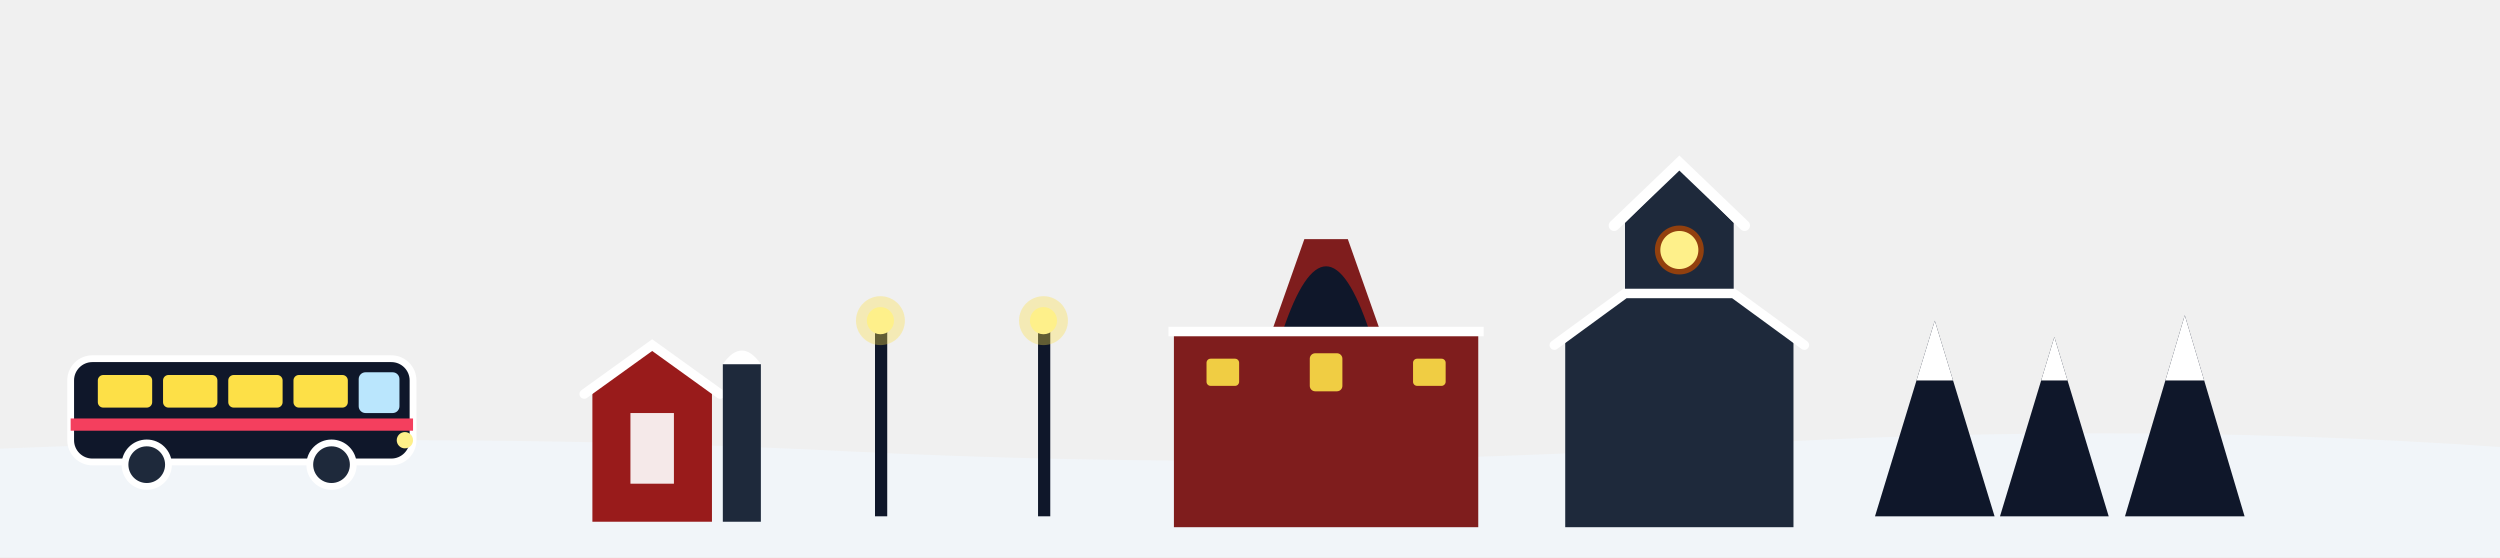
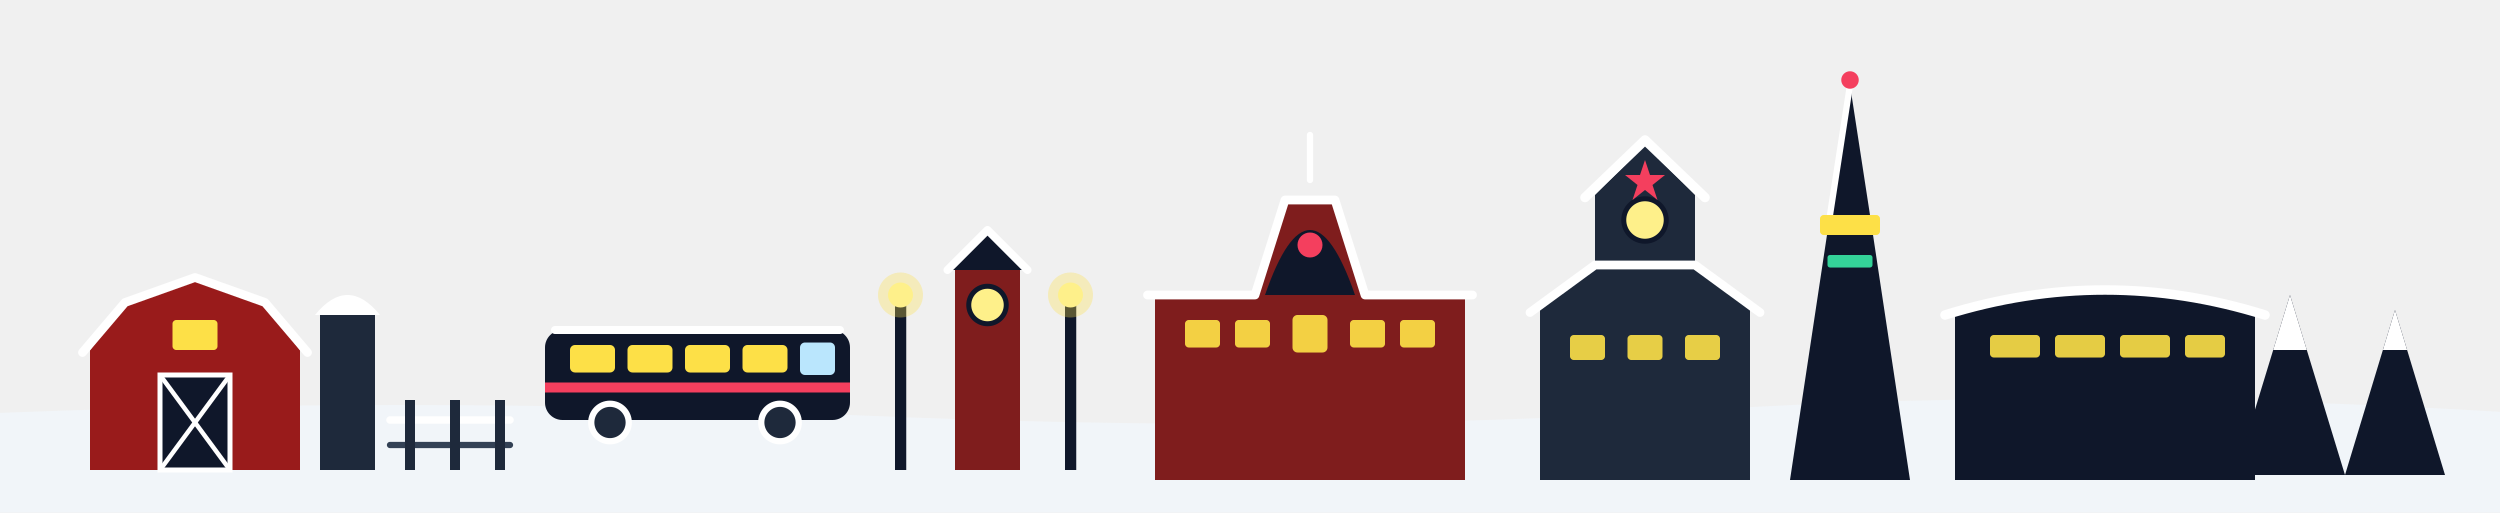
- <svg xmlns="http://www.w3.org/2000/svg" viewBox="0 0 920 205" class="scene-svg" preserveAspectRatio="xMidYMax slice">
+ <svg xmlns="http://www.w3.org/2000/svg" viewBox="0 0 1000 205" class="scene-svg" preserveAspectRatio="xMidYMax slice">
  <defs>
    <clipPath id="g4-pines-clip">
-       <polygon points="712,118 690,190 734,190" />
-       <polygon points="756,124 736,190 776,190" />
-       <polygon points="804,116 782,190 826,190" />
+       <polygon points="916,118 894,190 938,190" />
+       <polygon points="958,124 938,190 978,190" />
    </clipPath>
  </defs>
-   <path d="M -20,205 L -20,166 Q 150,158 310,166 T 630,164 T 940,166 L 940,205 Z" fill="#f1f5f9" />
-   <g id="jr-train" transform="translate(26, 132)">
-     <rect x="0" y="0" width="126" height="38" rx="8" fill="#0f172a" stroke="#ffffff" stroke-width="2.5" />
-     <rect x="0" y="22" width="126" height="4.5" fill="#f43f5e" />
-     <rect x="10" y="6" width="20" height="12" rx="2" fill="#fde047" />
-     <rect x="34" y="6" width="20" height="12" rx="2" fill="#fde047" />
-     <rect x="58" y="6" width="20" height="12" rx="2" fill="#fde047" />
-     <rect x="82" y="6" width="20" height="12" rx="2" fill="#fde047" />
-     <rect x="106" y="5" width="15" height="15" rx="2.5" fill="#bae6fd" />
-     <circle cx="123" cy="30" r="3" fill="#fef08a" />
-     <circle cx="28" cy="39" r="8" fill="#1e293b" stroke="#ffffff" stroke-width="2.5" />
-     <circle cx="96" cy="39" r="8" fill="#1e293b" stroke="#ffffff" stroke-width="2.5" />
+   <path d="M -20,205 L -20,166 Q 160,158 340,166 T 680,164 T 1020,166 L 1020,205 Z" fill="#f1f5f9" />
+   <g id="day8-lake-hill-farm" transform="translate(36, 112)">
+     <path d="M 0,76 L 0,28 L 14,10 L 42,0 L 70,10 L 84,28 L 84,76 Z" fill="#991b1b" />
+     <polyline points="-3,29 14,9 42,-1 70,9 87,29" fill="none" stroke="#ffffff" stroke-width="3.5" stroke-linecap="round" stroke-linejoin="round" />
+     <rect x="28" y="38" width="28" height="38" fill="#0f172a" stroke="#ffffff" stroke-width="2" />
+     <line x1="28" y1="38" x2="56" y2="76" stroke="#ffffff" stroke-width="1.8" />
+     <line x1="56" y1="38" x2="28" y2="76" stroke="#ffffff" stroke-width="1.8" />
+     <rect x="33" y="16" width="18" height="12" rx="1.5" fill="#fde047" />
+     <rect x="92" y="14" width="22" height="62" fill="#1e293b" />
+     <path d="M 90,14 Q 103,-2 116,14 Z" fill="#ffffff" />
+     <line x1="120" y1="56" x2="168" y2="56" stroke="#ffffff" stroke-width="3" stroke-linecap="round" />
+     <line x1="120" y1="66" x2="168" y2="66" stroke="#334155" stroke-width="2.5" stroke-linecap="round" />
+     <rect x="126" y="48" width="4" height="28" fill="#1e293b" />
+     <rect x="144" y="48" width="4" height="28" fill="#1e293b" />
+     <rect x="162" y="48" width="4" height="28" fill="#1e293b" />
  </g>
-   <g id="nikka-distillery" transform="translate(218, 124)">
-     <path d="M 0,68 L 0,20 L 22,4 L 44,20 L 44,68 Z" fill="#991b1b" />
-     <polyline points="-3,21 22,3 47,21" fill="none" stroke="#ffffff" stroke-width="3.5" stroke-linecap="round" />
-     <rect x="14" y="28" width="16" height="26" fill="#ffffff" opacity="0.9" />
-     <rect x="48" y="10" width="14" height="58" fill="#1e293b" />
-     <path d="M 48,10 Q 55,0 62,10 Z" fill="#ffffff" />
+   <g id="jr-train" transform="translate(218, 132)">
+     <rect x="0" y="0" width="122" height="36" rx="7" fill="#0f172a" />
+     <line x1="4" y1="0" x2="118" y2="0" stroke="#ffffff" stroke-width="3.2" stroke-linecap="round" />
+     <rect x="0" y="21" width="122" height="4" fill="#f43f5e" />
+     <rect x="10" y="6" width="18" height="11" rx="2" fill="#fde047" />
+     <rect x="33" y="6" width="18" height="11" rx="2" fill="#fde047" />
+     <rect x="56" y="6" width="18" height="11" rx="2" fill="#fde047" />
+     <rect x="79" y="6" width="18" height="11" rx="2" fill="#fde047" />
+     <rect x="102" y="5" width="14" height="13" rx="2" fill="#bae6fd" />
+     <circle cx="26" cy="37" r="7.5" fill="#1e293b" stroke="#ffffff" stroke-width="2.5" />
+     <circle cx="94" cy="37" r="7.5" fill="#1e293b" stroke="#ffffff" stroke-width="2.5" />
  </g>
-   <g id="otaru-gas-lamps">
-     <rect x="322" y="122" width="4.5" height="68" fill="#0f172a" />
-     <circle cx="324" cy="118" r="9" fill="#fde047" opacity="0.35" />
-     <circle cx="324" cy="118" r="5" fill="#fef08a" />
-     <rect x="382" y="122" width="4.5" height="68" fill="#0f172a" />
-     <circle cx="384" cy="118" r="9" fill="#fde047" opacity="0.35" />
-     <circle cx="384" cy="118" r="5" fill="#fef08a" />
+   <g id="otaru-steam-clock-and-lamps">
+     <rect x="358" y="122" width="4.5" height="66" fill="#0f172a" />
+     <circle cx="360.2" cy="118" r="9" fill="#fde047" opacity="0.32" />
+     <circle cx="360.2" cy="118" r="5" fill="#fef08a" />
+     <rect x="382" y="108" width="26" height="80" fill="#7f1d1d" />
+     <polygon points="379,108 395,92 411,108" fill="#0f172a" />
+     <polyline points="379,108 395,92 411,108" fill="none" stroke="#ffffff" stroke-width="3.2" stroke-linecap="round" stroke-linejoin="round" />
+     <circle cx="395" cy="122" r="7.5" fill="#fef08a" stroke="#0f172a" stroke-width="2" />
+     <rect x="426" y="122" width="4.5" height="66" fill="#0f172a" />
+     <circle cx="428.2" cy="118" r="9" fill="#fde047" opacity="0.32" />
+     <circle cx="428.2" cy="118" r="5" fill="#fef08a" />
  </g>
  <g id="akarenga-office">
-     <path d="M 432,194 L 432,122 L 468,122 L 480,88 L 496,88 L 508,122 L 544,122 L 544,194 Z" fill="#7f1d1d" />
-     <path d="M 472,122 Q 488,74 504,122 Z" fill="#0f172a" />
-     <polyline points="430,122 546,122" fill="none" stroke="#ffffff" stroke-width="3.5" />
-     <g fill="#fde047" opacity="0.9">
-       <rect x="444" y="132" width="12" height="10" rx="1.5" />
-       <rect x="482" y="130" width="12" height="14" rx="2" />
-       <rect x="520" y="132" width="12" height="10" rx="1.5" />
+     <path d="M 462,192 L 462,118 L 502,118 L 514,80 L 534,80 L 546,118 L 586,118 L 586,192 Z" fill="#7f1d1d" />
+     <path d="M 506,118 Q 524,66 542,118 Z" fill="#0f172a" />
+     <line x1="524" y1="54" x2="524" y2="72" stroke="#ffffff" stroke-width="2.5" stroke-linecap="round" />
+     <circle cx="524" cy="98" r="5" fill="#f43f5e" />
+     <polyline points="459,118 502,118 514,80 534,80 546,118 589,118" fill="none" stroke="#ffffff" stroke-width="3.5" stroke-linecap="round" stroke-linejoin="round" />
+     <g fill="#fde047" opacity="0.92">
+       <rect x="474" y="128" width="14" height="11" rx="1.5" />
+       <rect x="494" y="128" width="14" height="11" rx="1.5" />
+       <rect x="517" y="126" width="14" height="15" rx="2" />
+       <rect x="540" y="128" width="14" height="11" rx="1.5" />
+       <rect x="560" y="128" width="14" height="11" rx="1.5" />
    </g>
  </g>
-   <g id="sapporo-clock-tower">
-     <path d="M 576,194 L 576,126 L 598,108 L 598,82 L 618,62 L 638,82 L 638,108 L 660,126 L 660,194 Z" fill="#1e293b" />
-     <polyline points="594,83 618,60 642,83" fill="none" stroke="#ffffff" stroke-width="4" stroke-linecap="round" />
-     <polyline points="572,127 598,108 638,108 664,127" fill="none" stroke="#ffffff" stroke-width="3.5" stroke-linecap="round" />
-     <circle cx="618" cy="92" r="8" fill="#fef08a" stroke="#92400e" stroke-width="2" />
+   <g id="sapporo-clock-and-tv-tower">
+     <path d="M 616,192 L 616,124 L 638,106 L 638,78 L 658,58 L 678,78 L 678,106 L 700,124 L 700,192 Z" fill="#1e293b" />
+     <polyline points="634,79 658,56 682,79" fill="none" stroke="#ffffff" stroke-width="3.8" stroke-linecap="round" stroke-linejoin="round" />
+     <polyline points="612,125 638,106 678,106 704,125" fill="none" stroke="#ffffff" stroke-width="3.5" stroke-linecap="round" stroke-linejoin="round" />
+     <circle cx="658" cy="88" r="8.5" fill="#fef08a" stroke="#0f172a" stroke-width="2" />
+     <polygon points="658,64 660,70 666,70 661,74 663,80 658,76 653,80 655,74 650,70 656,70" fill="#f43f5e" />
+     <g fill="#fde047" opacity="0.9">
+       <rect x="628" y="134" width="14" height="10" rx="1.5" />
+       <rect x="651" y="134" width="14" height="10" rx="1.5" />
+       <rect x="674" y="134" width="14" height="10" rx="1.5" />
+     </g>
+     <path d="M 716,192 L 732,86 L 740,34 L 748,86 L 764,192 Z" fill="#0f172a" />
+     <line x1="740" y1="34" x2="732" y2="86" stroke="#ffffff" stroke-width="2.5" stroke-linecap="round" />
+     <circle cx="740" cy="32" r="3.5" fill="#f43f5e" />
+     <rect x="728" y="86" width="24" height="8" rx="1.5" fill="#fde047" />
+     <rect x="731" y="102" width="18" height="5" rx="1" fill="#34d399" />
  </g>
-   <g id="airport-snow-pines">
-     <polygon points="712,118 690,190 734,190" fill="#0f172a" />
-     <polygon points="756,124 736,190 776,190" fill="#0f172a" />
-     <polygon points="804,116 782,190 826,190" fill="#0f172a" />
-     <rect x="685" y="114" width="145" height="26" fill="#ffffff" clip-path="url(#g4-pines-clip)" />
+   <g id="new-chitose-terminal">
+     <path d="M 782,192 L 782,126 Q 842,108 902,126 L 902,192 Z" fill="#0f172a" />
+     <path d="M 778,126 Q 842,106 906,126" fill="none" stroke="#ffffff" stroke-width="3.8" stroke-linecap="round" />
+     <g fill="#fde047" opacity="0.9">
+       <rect x="796" y="134" width="20" height="9" rx="1.5" />
+       <rect x="822" y="134" width="20" height="9" rx="1.5" />
+       <rect x="848" y="134" width="20" height="9" rx="1.5" />
+       <rect x="874" y="134" width="16" height="9" rx="1.5" />
+     </g>
+     <polygon points="916,118 894,190 938,190" fill="#0f172a" />
+     <polygon points="958,124 938,190 978,190" fill="#0f172a" />
+     <rect x="890" y="116" width="92" height="24" fill="#ffffff" clip-path="url(#g4-pines-clip)" />
  </g>
</svg>
